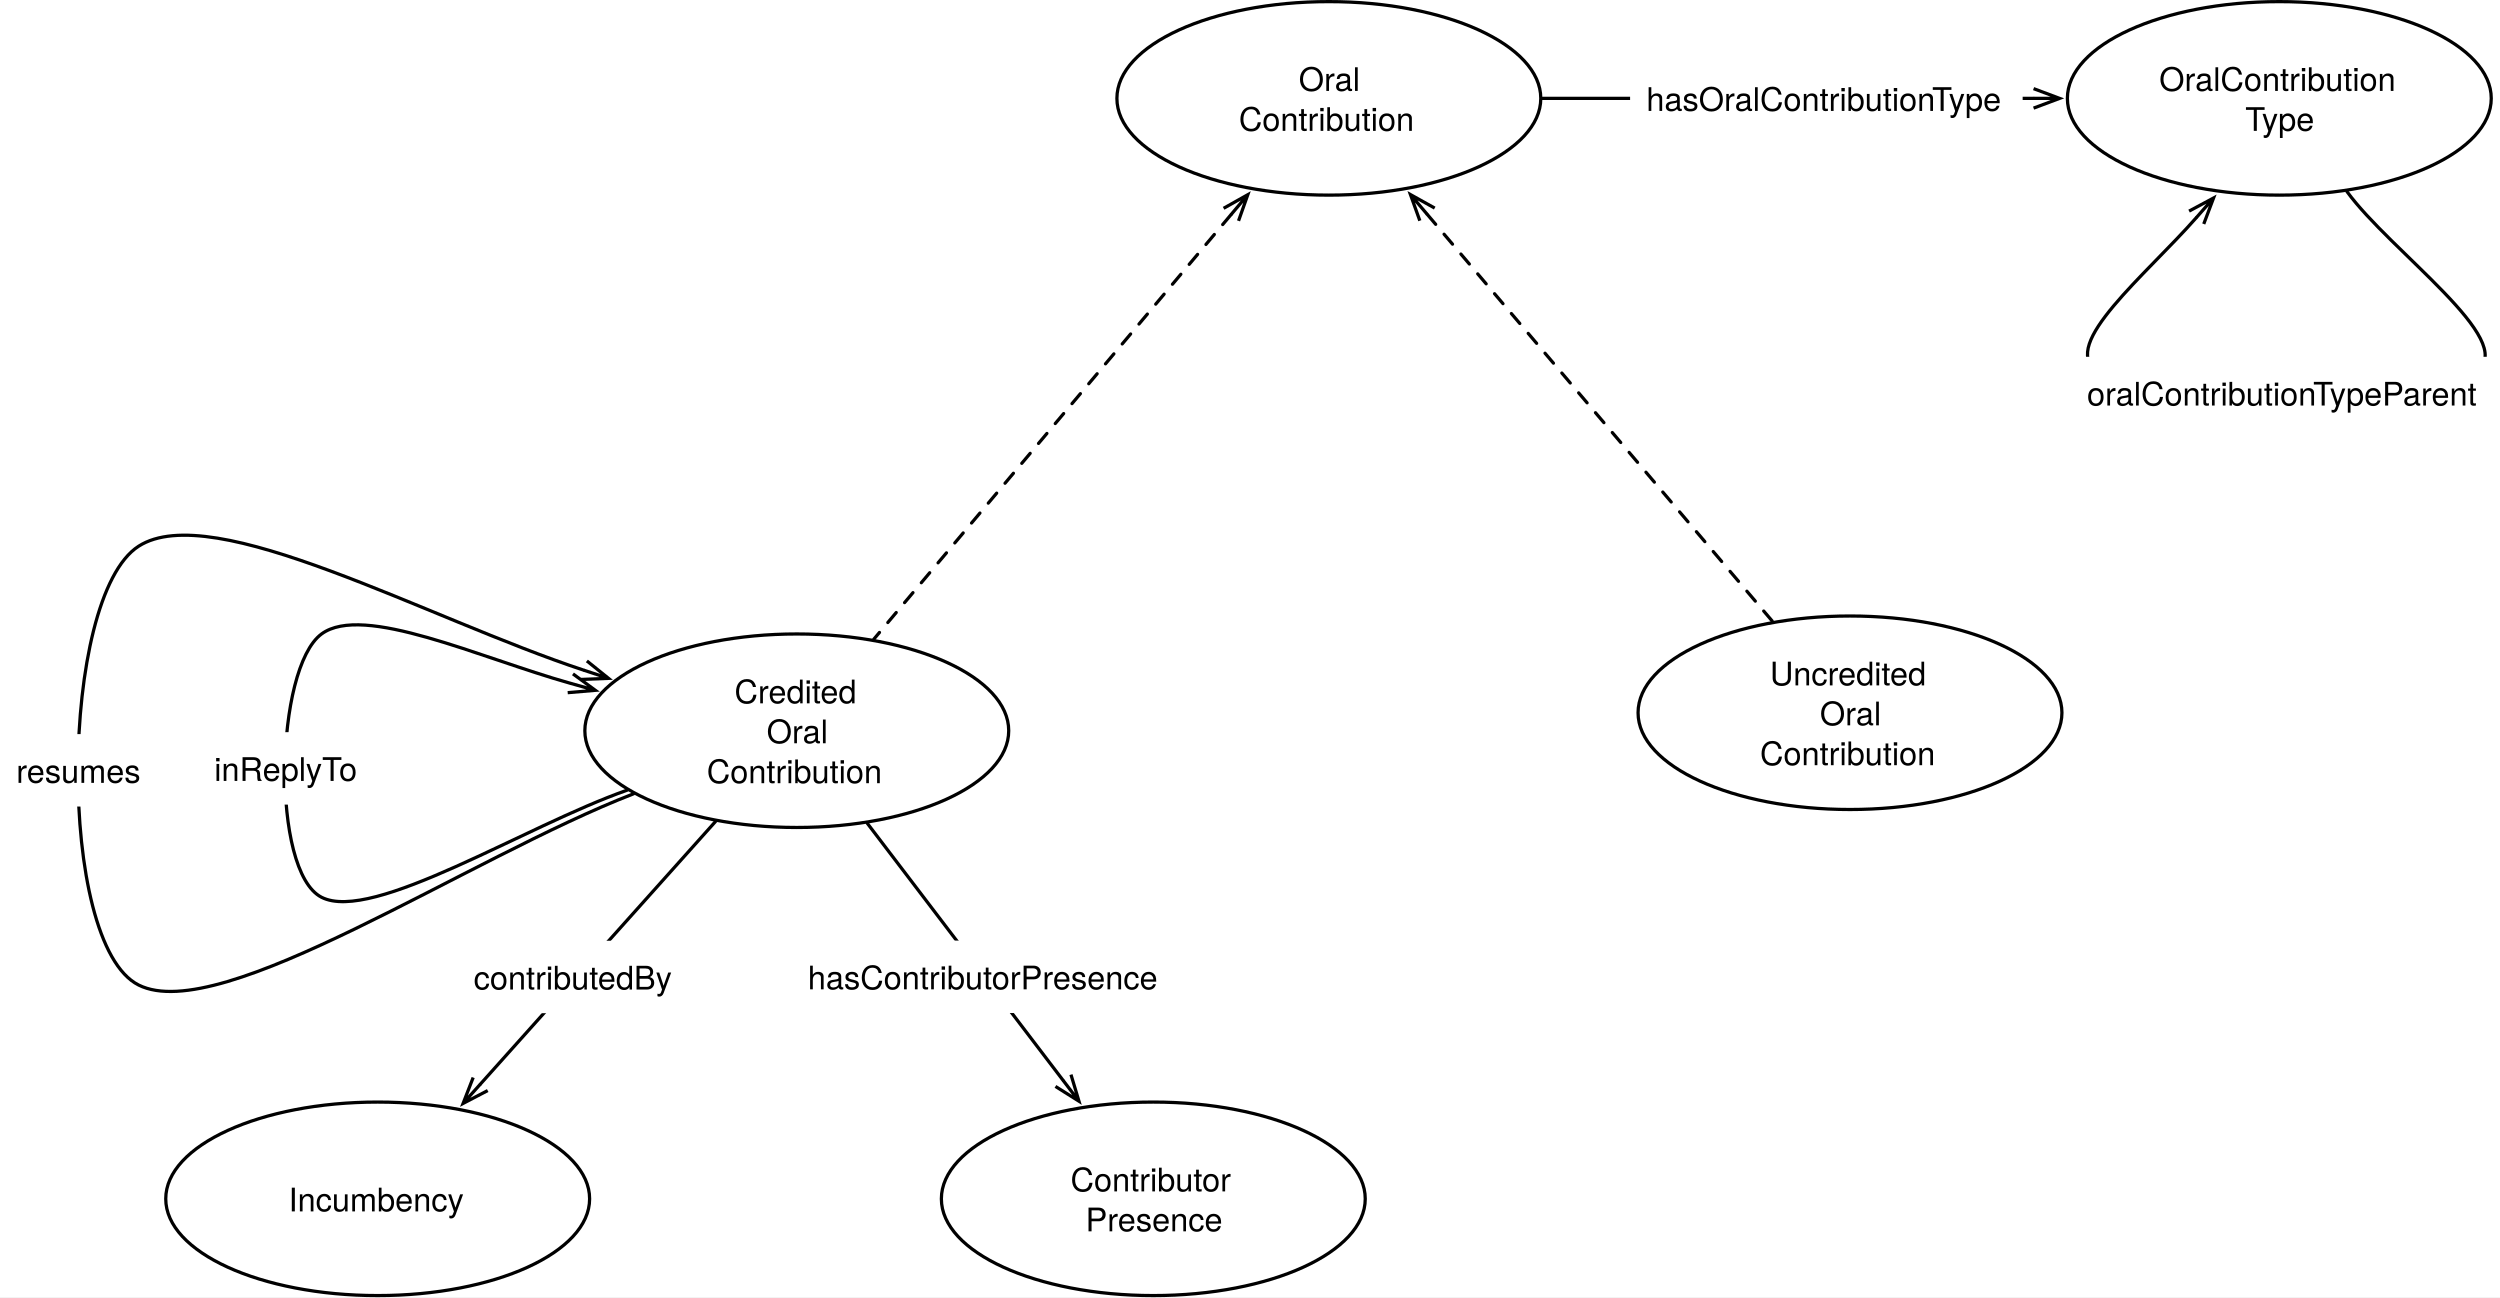
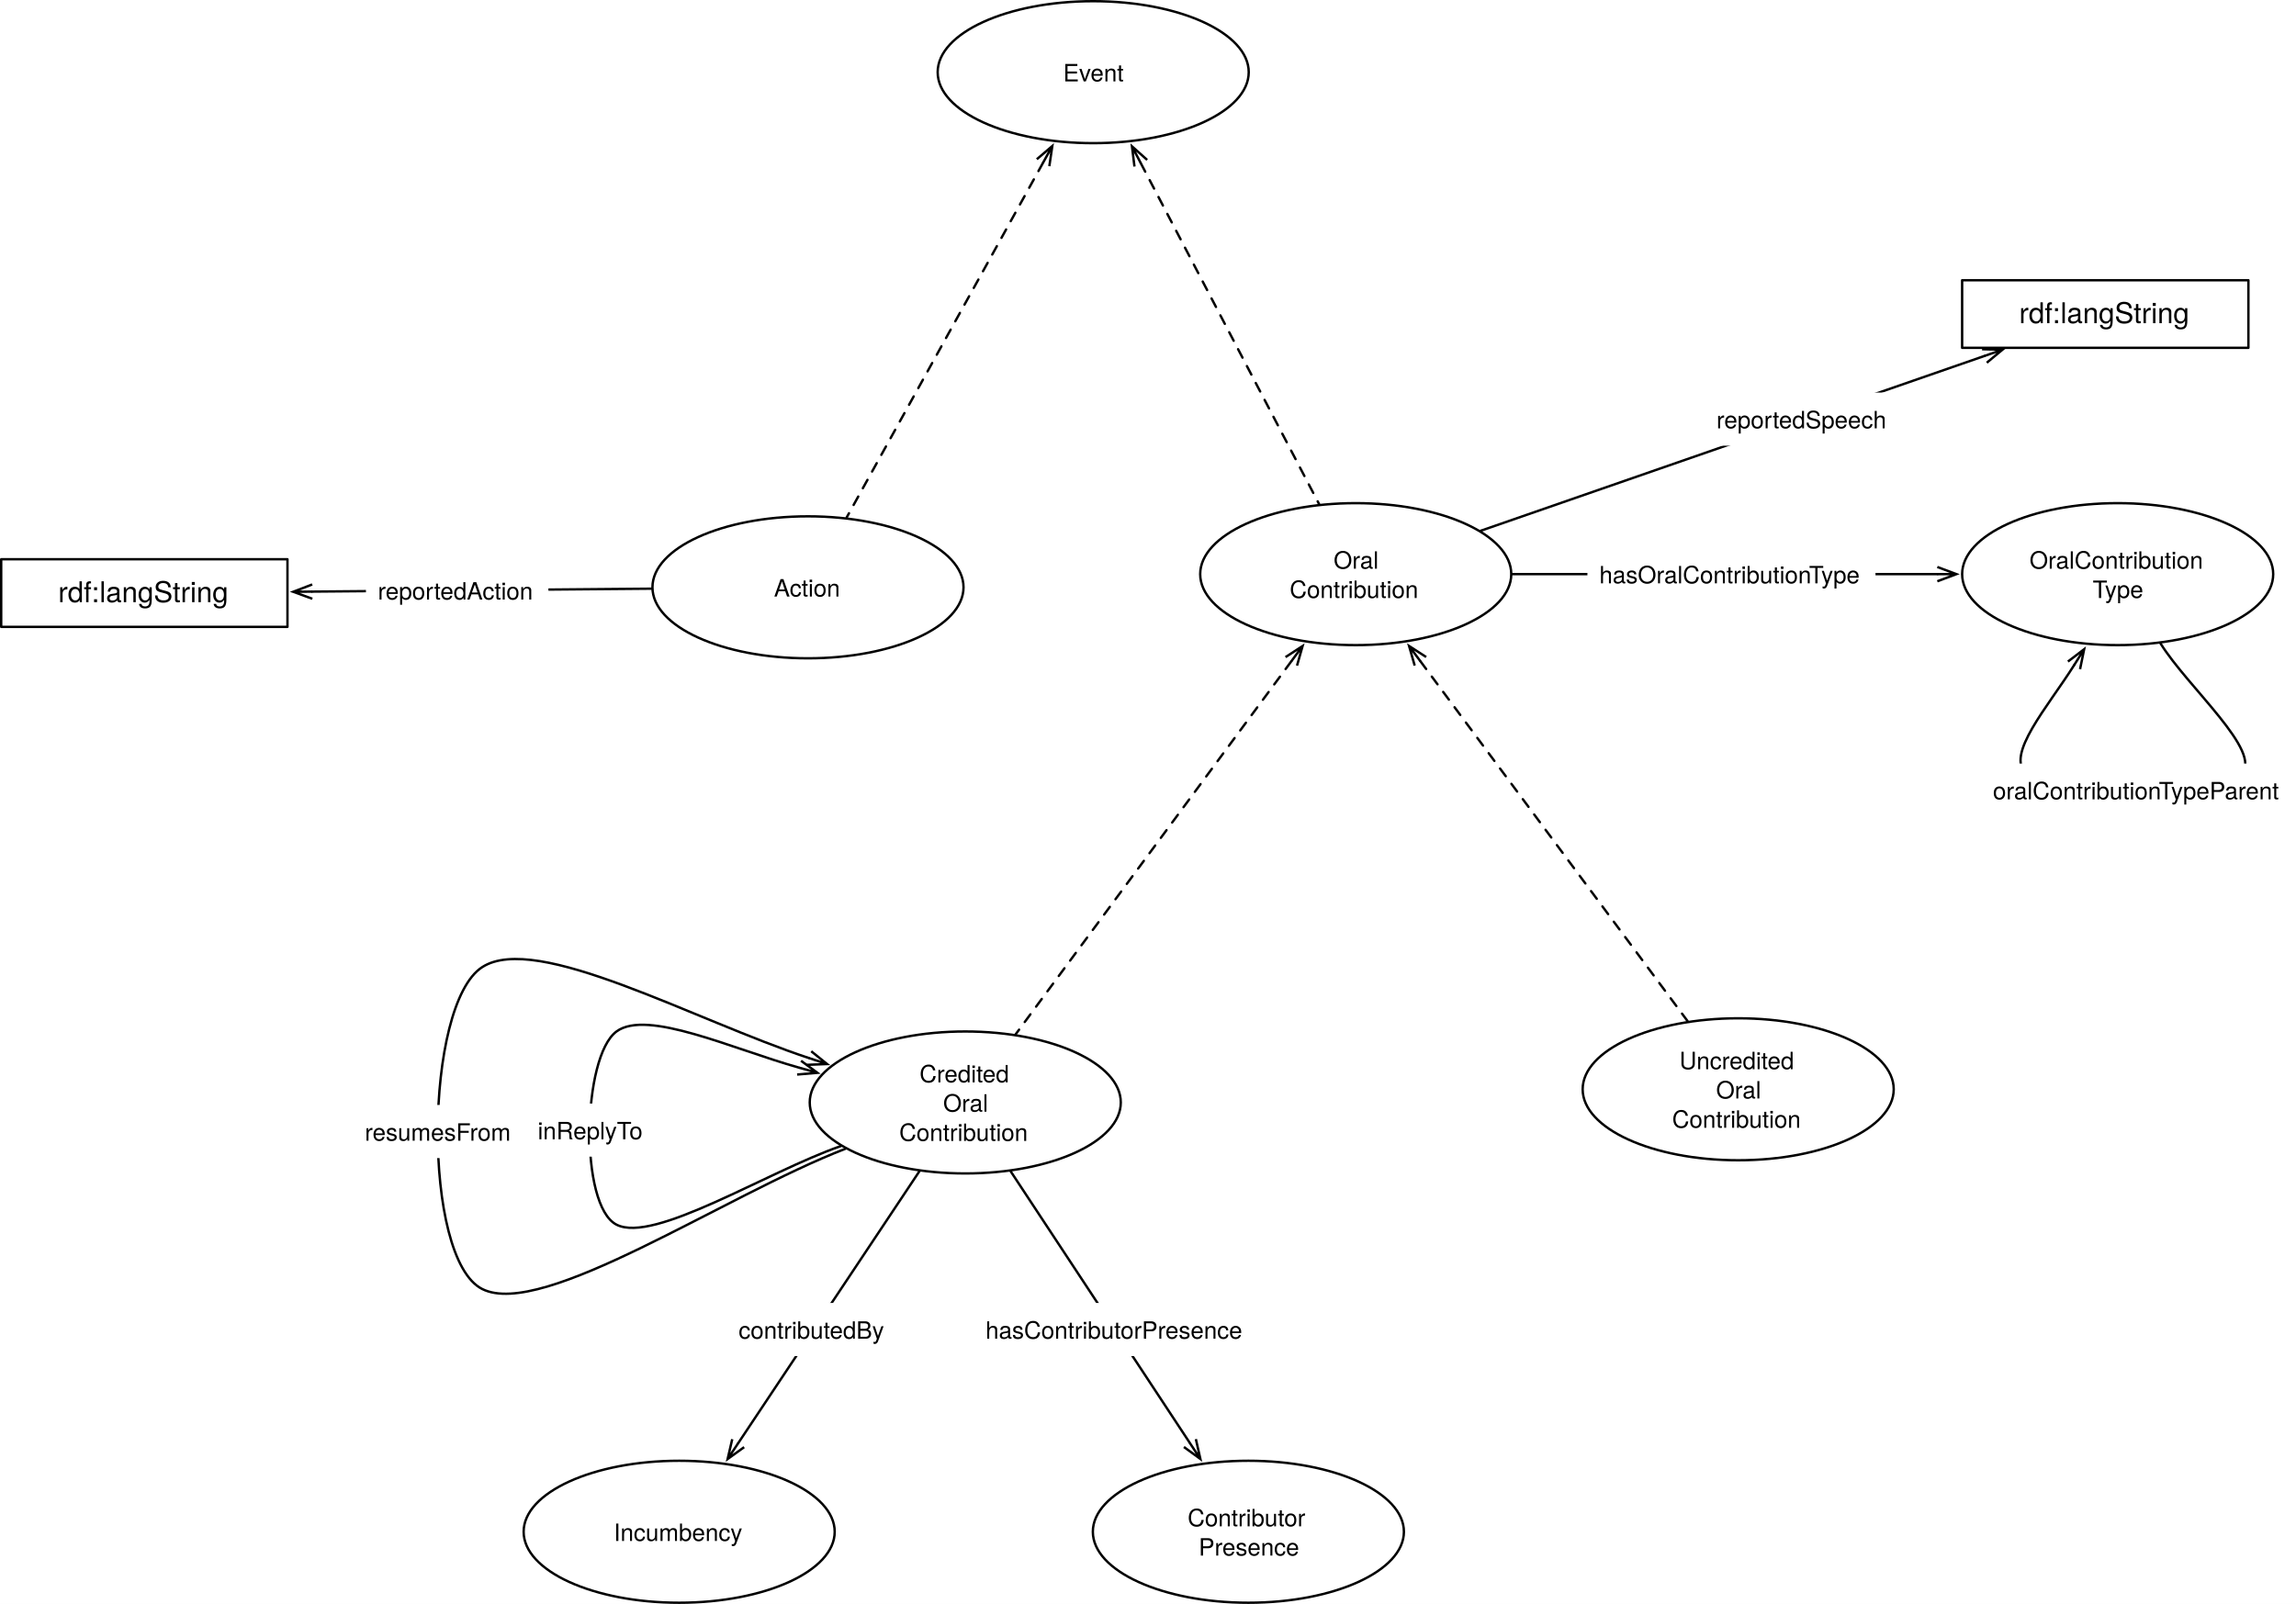
- <svg xmlns="http://www.w3.org/2000/svg" version="1.1" viewBox="174.011 1127.972 769.074 399.055" width="769.074" height="399.055">
+ <svg xmlns="http://www.w3.org/2000/svg" version="1.1" viewBox="14.5 890.5 962.451 672.528" width="962.451" height="672.528">
  <defs>
    <marker orient="auto" overflow="visible" markerUnits="strokeWidth" id="StickArrow_Marker" stroke-linejoin="miter" stroke-miterlimit="10" viewBox="-9 -4 10 8" markerWidth="10" markerHeight="8" color="black">
      <g>
        <path d="M -8 0 L 0 0 M 0 3 L -8 0 L 0 -3" fill="none" stroke="currentColor" stroke-width="1" />
      </g>
    </marker>
    <marker orient="auto" overflow="visible" markerUnits="strokeWidth" id="StickArrow_Marker_2" stroke-linejoin="miter" stroke-miterlimit="10" viewBox="-1 -4 10 8" markerWidth="10" markerHeight="8" color="black">
      <g>
        <path d="M 8 0 L 0 0 M 0 -3 L 8 0 L 0 3" fill="none" stroke="currentColor" stroke-width="1" />
      </g>
    </marker>
  </defs>
  <g id="Canvas_1" fill="none" fill-opacity="1" stroke-opacity="1" stroke="none" stroke-dasharray="none">
-     <rect fill="white" x="174.011" y="1127.972" width="769.074" height="399.055" />
+     <rect fill="white" x="14.5" y="890.5" width="962.451" height="672.528" />
    <g id="Canvas_1_Layer_1">
      <g id="Graphic_988">
        <ellipse cx="419.125" cy="1352.764" rx="65.197" ry="29.764" fill="white" />
        <ellipse cx="419.125" cy="1352.764" rx="65.197" ry="29.764" stroke="black" stroke-linecap="round" stroke-linejoin="round" stroke-width="1" />
        <text transform="translate(371.9678 1334.344)" fill="black">
          <tspan font-family="Helvetica Neue" font-size="10" fill="black" x="27.987" y="10">Credited</tspan>
          <tspan font-family="Helvetica Neue" font-size="10" fill="black" x="37.897" y="22.28">Oral</tspan>
          <tspan font-family="Helvetica Neue" font-size="10" fill="black" x="19.467" y="34.56">Contribution</tspan>
        </text>
      </g>
      <g id="Graphic_989">
        <ellipse cx="743.125" cy="1347.236" rx="65.197" ry="29.764" fill="white" />
        <ellipse cx="743.125" cy="1347.236" rx="65.197" ry="29.764" stroke="black" stroke-linecap="round" stroke-linejoin="round" stroke-width="1" />
        <text transform="translate(695.9678 1328.816)" fill="black">
          <tspan font-family="Helvetica Neue" font-size="10" fill="black" x="22.522" y="10">Uncredited</tspan>
          <tspan font-family="Helvetica Neue" font-size="10" fill="black" x="37.897" y="22.28">Oral</tspan>
          <tspan font-family="Helvetica Neue" font-size="10" fill="black" x="19.467" y="34.56">Contribution</tspan>
        </text>
      </g>
      <g id="Graphic_990">
-         <ellipse cx="582.803" cy="1158.236" rx="65.197" ry="29.764" fill="white" />
-         <ellipse cx="582.803" cy="1158.236" rx="65.197" ry="29.764" stroke="black" stroke-linecap="round" stroke-linejoin="round" stroke-width="1" />
-         <text transform="translate(535.6457 1145.956)" fill="black">
+         <ellipse cx="582.803" cy="1131.236" rx="65.197" ry="29.764" fill="white" />
+         <ellipse cx="582.803" cy="1131.236" rx="65.197" ry="29.764" stroke="black" stroke-linecap="round" stroke-linejoin="round" stroke-width="1" />
+         <text transform="translate(535.6457 1118.956)" fill="black">
          <tspan font-family="Helvetica Neue" font-size="10" fill="black" x="37.897" y="10">Oral</tspan>
          <tspan font-family="Helvetica Neue" font-size="10" fill="black" x="19.467" y="22.28">Contribution</tspan>
        </text>
      </g>
      <g id="Line_991">
-         <line x1="552.723" y1="1193.985" x2="442.831" y2="1324.59" marker-start="url(#StickArrow_Marker)" stroke="black" stroke-linecap="round" stroke-linejoin="round" stroke-dasharray="4.0,4.0" stroke-width="1" />
+         <line x1="555.781" y1="1167.81" x2="440.265" y2="1324.153" marker-start="url(#StickArrow_Marker)" stroke="black" stroke-linecap="round" stroke-linejoin="round" stroke-dasharray="4.0,4.0" stroke-width="1" />
      </g>
      <g id="Line_992">
-         <line x1="613.081" y1="1193.929" x2="719.252" y2="1319.093" marker-start="url(#StickArrow_Marker)" stroke="black" stroke-linecap="round" stroke-linejoin="round" stroke-dasharray="4.0,4.0" stroke-width="1" />
+         <line x1="609.929" y1="1167.783" x2="721.899" y2="1318.639" marker-start="url(#StickArrow_Marker)" stroke="black" stroke-linecap="round" stroke-linejoin="round" stroke-dasharray="4.0,4.0" stroke-width="1" />
      </g>
      <g id="Graphic_1007">
-         <ellipse cx="290.197" cy="1496.764" rx="65.197" ry="29.764" fill="white" />
-         <ellipse cx="290.197" cy="1496.764" rx="65.197" ry="29.764" stroke="black" stroke-linecap="round" stroke-linejoin="round" stroke-width="1" />
-         <text transform="translate(243.0394 1490.624)" fill="black">
+         <ellipse cx="299.197" cy="1532.764" rx="65.197" ry="29.764" fill="white" />
+         <ellipse cx="299.197" cy="1532.764" rx="65.197" ry="29.764" stroke="black" stroke-linecap="round" stroke-linejoin="round" stroke-width="1" />
+         <text transform="translate(252.0394 1526.624)" fill="black">
          <tspan font-family="Helvetica Neue" font-size="10" fill="black" x="19.737" y="10">Incumbency</tspan>
        </text>
      </g>
      <g id="Line_1013">
        <path d="M 349.461 1338.17 C 321.509 1330.321 285.755 1313.551 272.928 1323 C 258.572 1333.576 257.263 1395.992 272.928 1404 C 288.594 1412.008 335.601 1382.036 366.932 1371.055" marker-start="url(#StickArrow_Marker)" stroke="black" stroke-linecap="round" stroke-linejoin="round" stroke-width="1" />
      </g>
      <g id="Graphic_1012">
        <rect x="234.911" y="1353.211" width="53.52" height="22.28" fill="white" />
        <text transform="translate(239.9112 1358.211)" fill="black">
          <tspan font-family="Helvetica Neue" font-size="10" fill="black" x="21671553e-20" y="10">inReplyTo</tspan>
        </text>
      </g>
      <g id="Graphic_1014">
-         <ellipse cx="875.197" cy="1158.236" rx="65.197" ry="29.764" fill="white" />
-         <ellipse cx="875.197" cy="1158.236" rx="65.197" ry="29.764" stroke="black" stroke-linecap="round" stroke-linejoin="round" stroke-width="1" />
-         <text transform="translate(828.0394 1145.956)" fill="black">
+         <ellipse cx="902.197" cy="1131.236" rx="65.197" ry="29.764" fill="white" />
+         <ellipse cx="902.197" cy="1131.236" rx="65.197" ry="29.764" stroke="black" stroke-linecap="round" stroke-linejoin="round" stroke-width="1" />
+         <text transform="translate(855.0394 1118.956)" fill="black">
          <tspan font-family="Helvetica Neue" font-size="10" fill="black" x="10.207" y="10">OralContribution</tspan>
          <tspan font-family="Helvetica Neue" font-size="10" fill="black" x="36.692" y="22.28">Type</tspan>
        </text>
      </g>
      <g id="Line_1033">
        <path d="M 353.612 1334.146 C 305.274 1318.196 239.532 1281.326 216.665 1296 C 192.266 1311.657 191.296 1418.305 216.665 1431 C 242.034 1443.695 318.156 1391.781 368.893 1372.175" marker-start="url(#StickArrow_Marker)" stroke="black" stroke-linecap="round" stroke-linejoin="round" stroke-width="1" />
      </g>
      <g id="Graphic_1032">
-         <rect x="174.011" y="1353.807" width="47.98" height="22.28" fill="white" />
-         <text transform="translate(179.0107 1358.807)" fill="black">
-           <tspan font-family="Helvetica Neue" font-size="10" fill="black" x="0" y="10">resumes</tspan>
+         <rect x="162.431" y="1353.807" width="71.14" height="22.28" fill="white" />
+         <text transform="translate(167.4307 1358.807)" fill="black">
+           <tspan font-family="Helvetica Neue" font-size="10" fill="black" x="0" y="10">resumesFrom</tspan>
        </text>
      </g>
      <g id="Graphic_1034">
-         <ellipse cx="528.803" cy="1496.764" rx="65.197" ry="29.764" fill="white" />
-         <ellipse cx="528.803" cy="1496.764" rx="65.197" ry="29.764" stroke="black" stroke-linecap="round" stroke-linejoin="round" stroke-width="1" />
-         <text transform="translate(481.6457 1484.484)" fill="black">
+         <ellipse cx="537.803" cy="1532.764" rx="65.197" ry="29.764" fill="white" />
+         <ellipse cx="537.803" cy="1532.764" rx="65.197" ry="29.764" stroke="black" stroke-linecap="round" stroke-linejoin="round" stroke-width="1" />
+         <text transform="translate(490.6457 1520.484)" fill="black">
          <tspan font-family="Helvetica Neue" font-size="10" fill="black" x="21.692" y="10">Contributor</tspan>
          <tspan font-family="Helvetica Neue" font-size="10" fill="black" x="26.322" y="22.28">Presence</tspan>
        </text>
      </g>
      <g id="Line_1048">
-         <line x1="648.5" y1="1158.236" x2="799.6" y2="1158.236" marker-end="url(#StickArrow_Marker_2)" stroke="black" stroke-linecap="round" stroke-linejoin="round" stroke-width="1" />
+         <line x1="648.5" y1="1131.236" x2="826.6" y2="1131.236" marker-end="url(#StickArrow_Marker_2)" stroke="black" stroke-linecap="round" stroke-linejoin="round" stroke-width="1" />
      </g>
      <g id="Graphic_1047">
-         <rect x="675.477" y="1147.096" width="120.76" height="22.28" fill="white" />
-         <text transform="translate(680.4771 1152.096)" fill="black">
+         <rect x="679.921" y="1120.096" width="120.76" height="22.28" fill="white" />
+         <text transform="translate(684.921 1125.096)" fill="black">
          <tspan font-family="Helvetica Neue" font-size="10" fill="black" x="0" y="10">hasOralContributionType</tspan>
        </text>
      </g>
      <g id="Line_1050">
-         <path d="M 896.004 1186.9 C 909.334 1205.265 948.833 1232.818 936 1242 C 923.167 1251.182 832.362 1251.146 819 1242 C 807.428 1234.079 834.311 1212.435 849.693 1194.896" marker-end="url(#StickArrow_Marker_2)" stroke="black" stroke-linecap="round" stroke-linejoin="round" stroke-width="1" />
+         <path d="M 920.178 1160.311 C 931.451 1178.539 963.362 1205.886 954 1215 C 944.638 1224.114 874.882 1224.027 864 1215 C 854.752 1207.329 873.115 1186.616 883.891 1169.488" marker-end="url(#StickArrow_Marker_2)" stroke="black" stroke-linecap="round" stroke-linejoin="round" stroke-width="1" />
      </g>
      <g id="Graphic_1049">
-         <rect x="811.035" y="1237.733" width="132.05" height="22.28" fill="white" />
-         <text transform="translate(816.0352 1242.733)" fill="black">
+         <rect x="844.901" y="1210.66" width="132.05" height="22.28" fill="white" />
+         <text transform="translate(849.901 1215.66)" fill="black">
          <tspan font-family="Helvetica Neue" font-size="10" fill="black" x="0" y="10">oralContributionTypeParent</tspan>
        </text>
      </g>
      <g id="Line_1052">
-         <line x1="394.118" y1="1380.695" x2="321.808" y2="1461.457" marker-end="url(#StickArrow_Marker_2)" stroke="black" stroke-linecap="round" stroke-linejoin="round" stroke-width="1" />
+         <line x1="399.872" y1="1381.661" x2="323.94" y2="1495.628" marker-end="url(#StickArrow_Marker_2)" stroke="black" stroke-linecap="round" stroke-linejoin="round" stroke-width="1" />
      </g>
      <g id="Graphic_1051">
-         <rect x="314.72" y="1417.378" width="73.16" height="22.28" fill="white" />
-         <text transform="translate(319.7201 1422.378)" fill="black">
+         <rect x="319.113" y="1436.829" width="73.16" height="22.28" fill="white" />
+         <text transform="translate(324.1133 1441.829)" fill="black">
          <tspan font-family="Helvetica Neue" font-size="10" fill="black" x="0" y="10">contributedBy</tspan>
        </text>
      </g>
      <g id="Line_1054">
-         <line x1="440.845" y1="1381.281" x2="501.085" y2="1460.371" marker-end="url(#StickArrow_Marker_2)" stroke="black" stroke-linecap="round" stroke-linejoin="round" stroke-width="1" />
+         <line x1="438.195" y1="1381.688" x2="513.284" y2="1495.575" marker-end="url(#StickArrow_Marker_2)" stroke="black" stroke-linecap="round" stroke-linejoin="round" stroke-width="1" />
      </g>
      <g id="Graphic_1053">
-         <rect x="417.52" y="1417.328" width="118.53" height="22.28" fill="white" />
-         <text transform="translate(422.5203 1422.328)" fill="black">
+         <rect x="422.629" y="1436.826" width="118.53" height="22.28" fill="white" />
+         <text transform="translate(427.6294 1441.826)" fill="black">
          <tspan font-family="Helvetica Neue" font-size="10" fill="black" x="0" y="10">hasContributorPresence</tspan>
+         </text>
+       </g>
+       <g id="Graphic_1058">
+         <ellipse cx="472.752" cy="920.764" rx="65.197" ry="29.764" fill="white" />
+         <ellipse cx="472.752" cy="920.764" rx="65.197" ry="29.764" stroke="black" stroke-linecap="round" stroke-linejoin="round" stroke-width="1" />
+         <text transform="translate(425.5949 914.6238)" fill="black">
+           <tspan font-family="Helvetica Neue" font-size="10" fill="black" x="34.562" y="10">Event</tspan>
+         </text>
+       </g>
+       <g id="Graphic_1057">
+         <ellipse cx="353.197" cy="1136.764" rx="65.197" ry="29.764" fill="white" />
+         <ellipse cx="353.197" cy="1136.764" rx="65.197" ry="29.764" stroke="black" stroke-linecap="round" stroke-linejoin="round" stroke-width="1" />
+         <text transform="translate(306.0394 1130.624)" fill="black">
+           <tspan font-family="Helvetica Neue" font-size="10" fill="black" x="32.897" y="10">Action</tspan>
+         </text>
+       </g>
+       <g id="Line_1056">
+         <line x1="451.741" y1="958.724" x2="369.414" y2="1107.465" marker-start="url(#StickArrow_Marker)" stroke="black" stroke-linecap="round" stroke-linejoin="round" stroke-dasharray="4.0,4.0" stroke-width="1" />
+       </g>
+       <g id="Line_1059">
+         <line x1="492.711" y1="958.934" x2="567.432" y2="1101.839" marker-start="url(#StickArrow_Marker)" stroke="black" stroke-linecap="round" stroke-linejoin="round" stroke-dasharray="4.0,4.0" stroke-width="1" />
+       </g>
+       <g id="Graphic_1062">
+         <rect x="837" y="1008" width="120" height="28.346" fill="white" />
+         <rect x="837" y="1008" width="120" height="28.346" stroke="black" stroke-linecap="round" stroke-linejoin="round" stroke-width="1" />
+         <text transform="translate(842 1015.005)" fill="black">
+           <tspan font-family="Helvetica Neue" font-size="12" fill="black" x="18.886" y="11">rdf:langString</tspan>
+         </text>
+       </g>
+       <g id="Line_1061">
+         <line x1="635.18" y1="1113.055" x2="846.344" y2="1039.757" marker-end="url(#StickArrow_Marker_2)" stroke="black" stroke-linecap="round" stroke-linejoin="round" stroke-width="1" />
+       </g>
+       <g id="Graphic_1060">
+         <rect x="729.022" y="1055.101" width="82.05" height="22.28" fill="white" />
+         <text transform="translate(734.0222 1060.101)" fill="black">
+           <tspan font-family="Helvetica Neue" font-size="10" fill="black" x="0" y="10">reportedSpeech</tspan>
+         </text>
+       </g>
+       <g id="Graphic_1065">
+         <rect x="15" y="1125" width="120" height="28.346" fill="white" />
+         <rect x="15" y="1125" width="120" height="28.346" stroke="black" stroke-linecap="round" stroke-linejoin="round" stroke-width="1" />
+         <text transform="translate(20 1132.005)" fill="black">
+           <tspan font-family="Helvetica Neue" font-size="12" fill="black" x="18.886" y="11">rdf:langString</tspan>
+         </text>
+       </g>
+       <g id="Line_1064">
+         <line x1="287.512" y1="1137.333" x2="145.4" y2="1138.563" marker-end="url(#StickArrow_Marker_2)" stroke="black" stroke-linecap="round" stroke-linejoin="round" stroke-width="1" />
+       </g>
+       <g id="Graphic_1063">
+         <rect x="167.895" y="1126.897" width="76.49" height="22.28" fill="white" />
+         <text transform="translate(172.8948 1131.897)" fill="black">
+           <tspan font-family="Helvetica Neue" font-size="10" fill="black" x="8029133e-19" y="10">reportedAction</tspan>
        </text>
      </g>
    </g>
  </g>
</svg>
